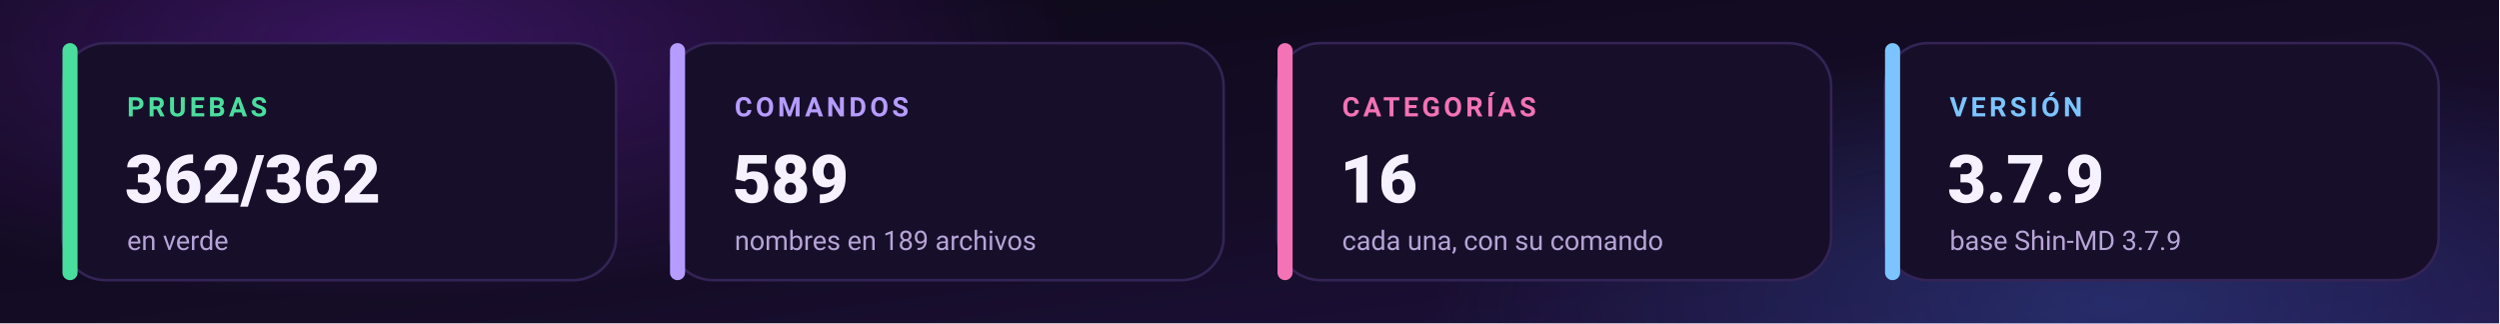
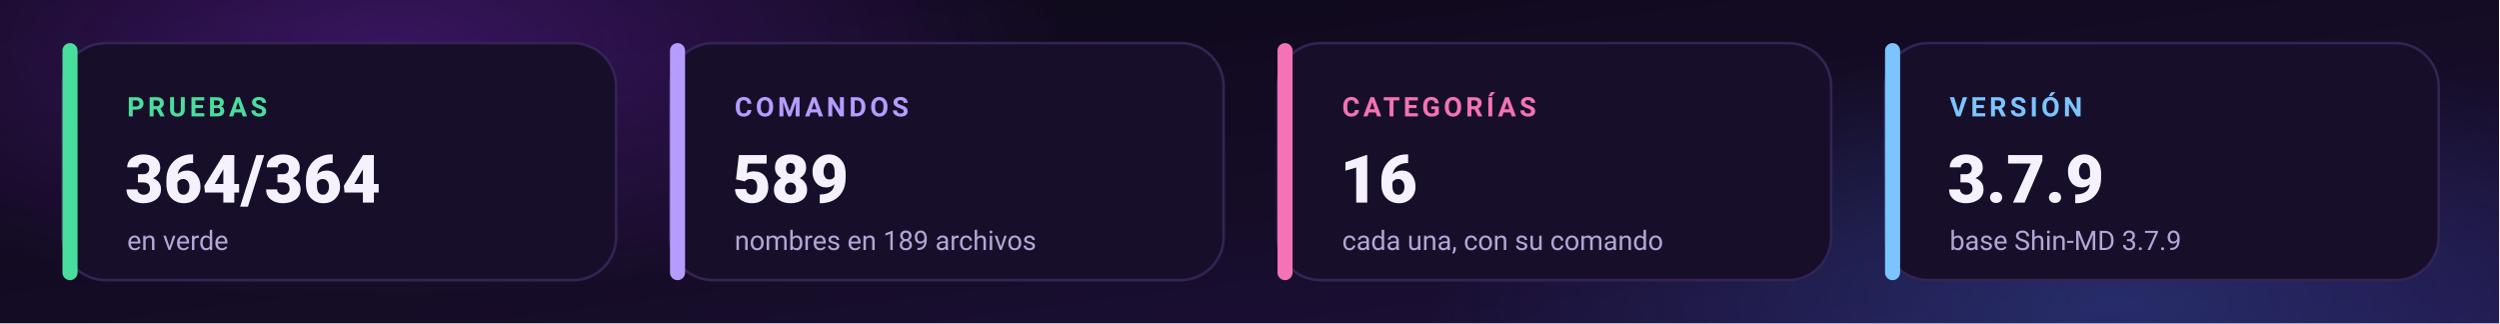
- <svg xmlns="http://www.w3.org/2000/svg" viewBox="0 0 1160 150" width="1160" height="150" role="img" aria-label="Cifras reales de Ado-Bot: 362 pruebas, 589 nombres de comando, 16 categorías, versión 3.7.9">
+ <svg xmlns="http://www.w3.org/2000/svg" viewBox="0 0 1160 150" width="1160" height="150" role="img" aria-label="Cifras reales de Ado-Bot: 364 pruebas, 589 nombres de comando, 16 categorías, versión 3.7.9">
  <defs>
    <style>
@keyframes vaiven { 0% { transform: translateX(-620px) } 100% { transform: translateX(1500px) } }
@keyframes respirar { 0%,100% { opacity: .45 } 50% { opacity: .8 } }
@keyframes latir { 0%,100% { opacity: .25; transform: scale(1) } 50% { opacity: .7; transform: scale(1.35) } }
@keyframes recorrer { 0% { transform: translateX(-320px) } 100% { transform: translateX(1240px) } }
.brillo { animation: vaiven 11s linear infinite; }
.halo { animation: respirar 9s ease-in-out infinite; }
.punto { animation: latir 5s ease-in-out infinite; transform-origin: center; }
.destello { animation: recorrer 7s ease-in-out infinite; }
@media (prefers-reduced-motion: reduce) {
  .brillo, .halo, .punto, .destello { animation: none }
}</style>
    <linearGradient id="fondo" x1="0" y1="0" x2="1" y2="1">
      <stop offset="0" stop-color="#0C0817" />
      <stop offset=".55" stop-color="#150C26" />
      <stop offset="1" stop-color="#1F1140" />
    </linearGradient>
    <radialGradient id="haloA" cx="0.5" cy="0.5" r="0.5">
      <stop offset="0" stop-color="#8A2BE2" stop-opacity=".34" />
      <stop offset="1" stop-color="#8A2BE2" stop-opacity="0" />
    </radialGradient>
    <radialGradient id="haloB" cx="0.5" cy="0.5" r="0.5">
      <stop offset="0" stop-color="#3E6FD9" stop-opacity=".3" />
      <stop offset="1" stop-color="#3E6FD9" stop-opacity="0" />
    </radialGradient>
    <linearGradient id="tinta" x1="0" y1="0" x2="1" y2="0">
      <stop offset="0" stop-color="#F6F1FF" />
      <stop offset="1" stop-color="#B69CFF" />
    </linearGradient>
    <linearGradient id="lineaFina" x1="0" y1="0" x2="1" y2="0">
      <stop offset="0" stop-color="#2E2149" stop-opacity="0" />
      <stop offset=".5" stop-color="#2E2149" />
      <stop offset="1" stop-color="#2E2149" stop-opacity="0" />
    </linearGradient>
    <linearGradient id="velo" x1="0" y1="0" x2="1" y2="0">
      <stop offset="0" stop-color="#FFFFFF" stop-opacity="0" />
      <stop offset=".5" stop-color="#FFFFFF" stop-opacity=".1" />
      <stop offset="1" stop-color="#FFFFFF" stop-opacity="0" />
    </linearGradient>
    <pattern id="trama" width="26" height="26" patternUnits="userSpaceOnUse">
      <circle cx="1.6" cy="1.6" r="1.6" fill="#B6A5D6" opacity=".3" />
    </pattern>
  </defs>
  <rect width="1160" height="150" fill="url(#fondo)" />
  <ellipse class="halo" cx="180" cy="20" rx="320" ry="120" fill="url(#haloA)" />
  <ellipse class="halo" cx="980" cy="140" rx="320" ry="120" fill="url(#haloB)" />
  <g>
    <rect x="29" y="20" width="257" height="110" rx="20" fill="#170F2A" stroke="#332455" stroke-width="1.2" />
    <rect x="29" y="20" width="7" height="110" rx="3.5" fill="#4ADE9E" />
    <text x="59" y="54" font-family="-apple-system, BlinkMacSystemFont, &quot;SF Pro Display&quot;, &quot;Segoe UI&quot;, Roboto, Helvetica, Arial, sans-serif" font-size="12.5" font-weight="700" letter-spacing="1.6" fill="#4ADE9E">PRUEBAS</text>
-     <text x="58" y="94" font-family="-apple-system, BlinkMacSystemFont, &quot;SF Pro Display&quot;, &quot;Segoe UI&quot;, Roboto, Helvetica, Arial, sans-serif" font-size="31" font-weight="800" fill="#F6F1FF">362/362</text>
+     <text x="58" y="94" font-family="-apple-system, BlinkMacSystemFont, &quot;SF Pro Display&quot;, &quot;Segoe UI&quot;, Roboto, Helvetica, Arial, sans-serif" font-size="31" font-weight="800" fill="#F6F1FF">364/364</text>
    <text x="59" y="116" font-family="-apple-system, BlinkMacSystemFont, &quot;SF Pro Display&quot;, &quot;Segoe UI&quot;, Roboto, Helvetica, Arial, sans-serif" font-size="12.5" fill="#B6A5D6">en verde</text>
  </g>
  <g>
    <rect x="311" y="20" width="257" height="110" rx="20" fill="#170F2A" stroke="#332455" stroke-width="1.2" />
    <rect x="311" y="20" width="7" height="110" rx="3.5" fill="#B69CFF" />
    <text x="341" y="54" font-family="-apple-system, BlinkMacSystemFont, &quot;SF Pro Display&quot;, &quot;Segoe UI&quot;, Roboto, Helvetica, Arial, sans-serif" font-size="12.5" font-weight="700" letter-spacing="1.6" fill="#B69CFF">COMANDOS</text>
    <text x="340" y="94" font-family="-apple-system, BlinkMacSystemFont, &quot;SF Pro Display&quot;, &quot;Segoe UI&quot;, Roboto, Helvetica, Arial, sans-serif" font-size="31" font-weight="800" fill="#F6F1FF">589</text>
    <text x="341" y="116" font-family="-apple-system, BlinkMacSystemFont, &quot;SF Pro Display&quot;, &quot;Segoe UI&quot;, Roboto, Helvetica, Arial, sans-serif" font-size="12.5" fill="#B6A5D6">nombres en 189 archivos</text>
  </g>
  <g>
    <rect x="593" y="20" width="257" height="110" rx="20" fill="#170F2A" stroke="#332455" stroke-width="1.2" />
    <rect x="593" y="20" width="7" height="110" rx="3.5" fill="#F472B6" />
    <text x="623" y="54" font-family="-apple-system, BlinkMacSystemFont, &quot;SF Pro Display&quot;, &quot;Segoe UI&quot;, Roboto, Helvetica, Arial, sans-serif" font-size="12.5" font-weight="700" letter-spacing="1.6" fill="#F472B6">CATEGORÍAS</text>
    <text x="622" y="94" font-family="-apple-system, BlinkMacSystemFont, &quot;SF Pro Display&quot;, &quot;Segoe UI&quot;, Roboto, Helvetica, Arial, sans-serif" font-size="31" font-weight="800" fill="#F6F1FF">16</text>
    <text x="623" y="116" font-family="-apple-system, BlinkMacSystemFont, &quot;SF Pro Display&quot;, &quot;Segoe UI&quot;, Roboto, Helvetica, Arial, sans-serif" font-size="12.5" fill="#B6A5D6">cada una, con su comando</text>
  </g>
  <g>
    <rect x="875" y="20" width="257" height="110" rx="20" fill="#170F2A" stroke="#332455" stroke-width="1.2" />
    <rect x="875" y="20" width="7" height="110" rx="3.5" fill="#7CC4FF" />
    <text x="905" y="54" font-family="-apple-system, BlinkMacSystemFont, &quot;SF Pro Display&quot;, &quot;Segoe UI&quot;, Roboto, Helvetica, Arial, sans-serif" font-size="12.5" font-weight="700" letter-spacing="1.6" fill="#7CC4FF">VERSIÓN</text>
    <text x="904" y="94" font-family="-apple-system, BlinkMacSystemFont, &quot;SF Pro Display&quot;, &quot;Segoe UI&quot;, Roboto, Helvetica, Arial, sans-serif" font-size="31" font-weight="800" fill="#F6F1FF">3.7.9</text>
    <text x="905" y="116" font-family="-apple-system, BlinkMacSystemFont, &quot;SF Pro Display&quot;, &quot;Segoe UI&quot;, Roboto, Helvetica, Arial, sans-serif" font-size="12.5" fill="#B6A5D6">base Shin-MD 3.7.9</text>
  </g>
</svg>
